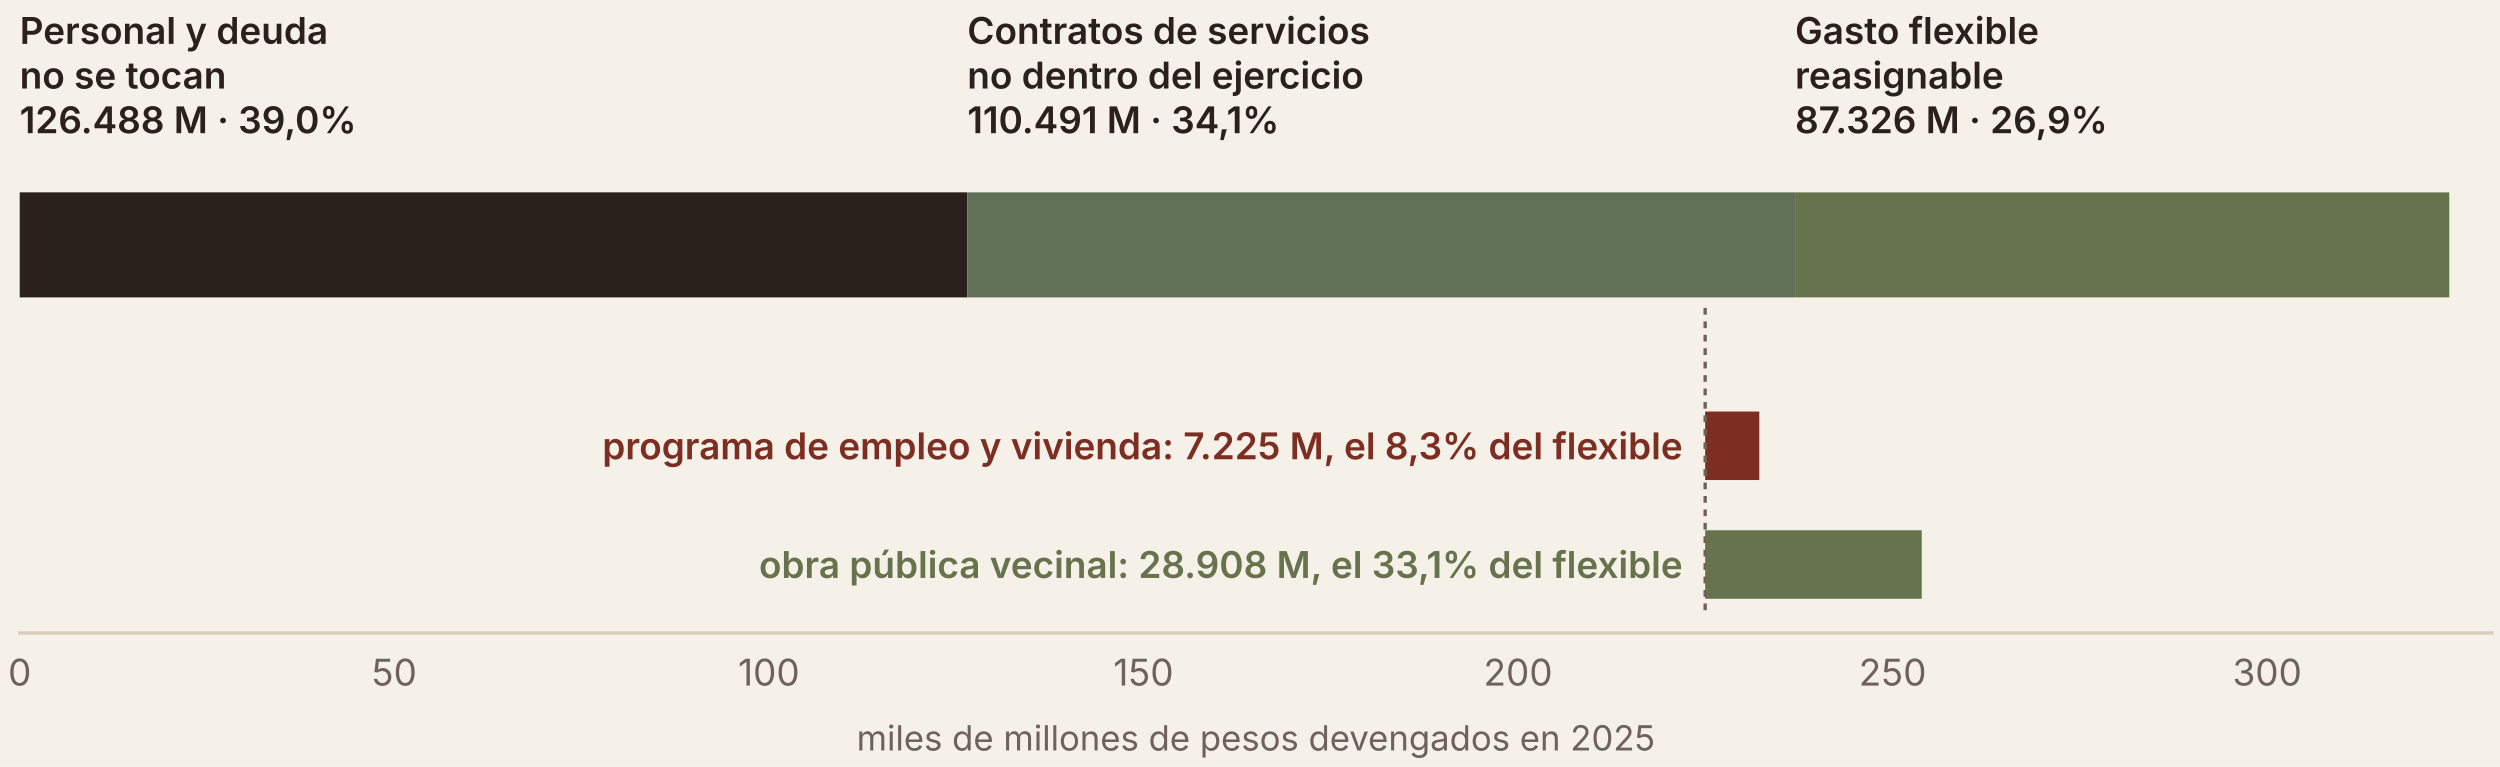
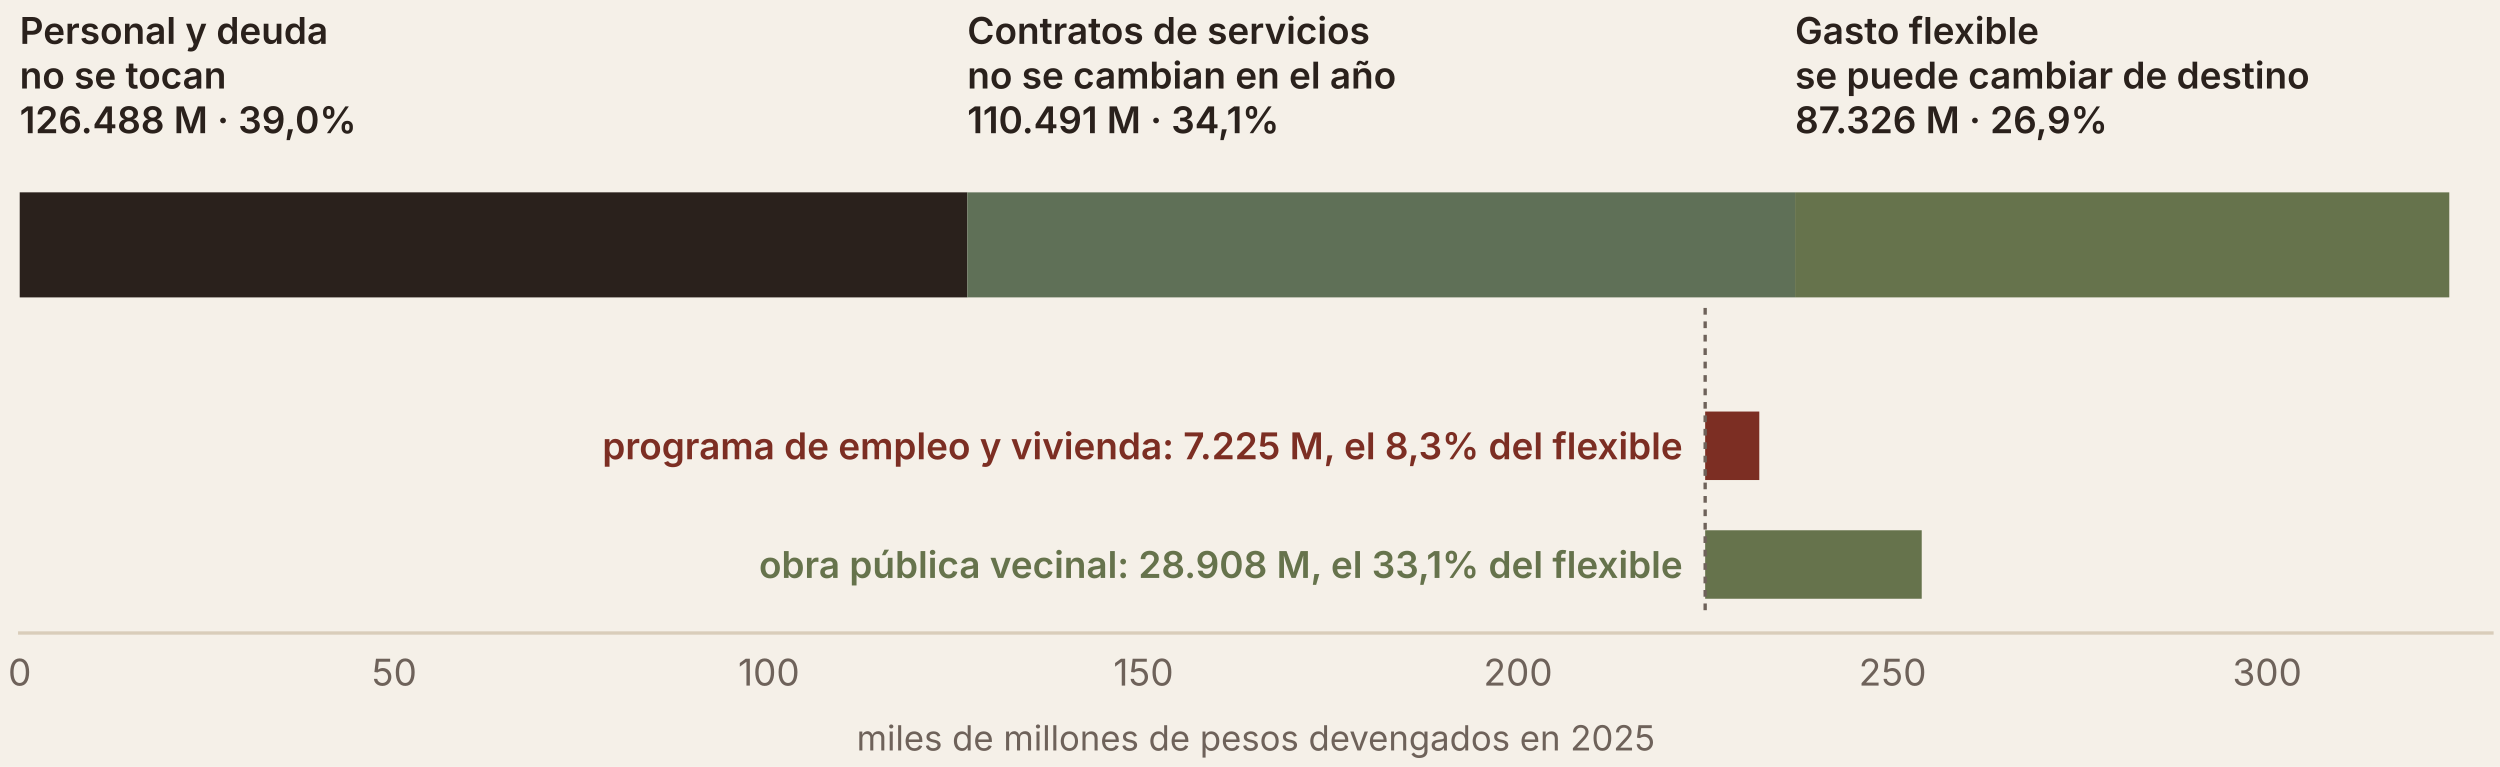
<svg xmlns="http://www.w3.org/2000/svg" width="446.712pt" height="137.035pt" viewBox="0 0 446.712 137.035" version="1.1">
  <defs>
    <style type="text/css">*{stroke-linejoin: round; stroke-linecap: butt}</style>
  </defs>
  <g id="figure_1">
    <g id="patch_1">
      <path d="M 0 137.035  L 446.712 137.035  L 446.712 0  L 0 0  z " style="fill: #f5f0e8" />
    </g>
    <g id="axes_1">
      <g id="patch_2">
        <path d="M 3.522 113.107  L 445.272 113.107  L 445.272 4.999  L 3.522 4.999  z " style="fill: #f5f0e8" />
      </g>
      <g id="patch_3">
        <path d="M 3.522 53.138  L 172.844 53.138  L 172.844 34.372  L 3.522 34.372  z " clip-path="url(#p9b004e7d17)" style="fill: #2a211c" />
      </g>
      <g id="patch_4">
        <path d="M 172.844 53.138  L 320.751 53.138  L 320.751 34.372  L 172.844 34.372  z " clip-path="url(#p9b004e7d17)" style="fill: #5f7057" />
      </g>
      <g id="patch_5">
        <path d="M 320.751 53.138  L 437.649 53.138  L 437.649 34.372  L 320.751 34.372  z " clip-path="url(#p9b004e7d17)" style="fill: #66734c" />
      </g>
      <g id="patch_6">
        <path d="M 304.687 85.775  L 314.359 85.775  L 314.359 73.536  L 304.687 73.536  z " clip-path="url(#p9b004e7d17)" style="fill: #7c2e23" />
      </g>
      <g id="patch_7">
        <path d="M 304.687 106.988  L 343.384 106.988  L 343.384 94.75  L 304.687 94.75  z " clip-path="url(#p9b004e7d17)" style="fill: #66734c" />
      </g>
      <g id="matplotlib.axis_1">
        <g id="xtick_1">
          <g id="line2d_1" />
          <g id="text_1">
            <text style="font-size: 6.6px; font-family: 'Inter'; text-anchor: middle; fill: #6e625a" x="3.522" y="122.501" transform="rotate(-0 3.522094 122.5012)">0</text>
          </g>
        </g>
        <g id="xtick_2">
          <g id="line2d_2" />
          <g id="text_2">
            <text style="font-size: 6.6px; font-family: 'Inter'; text-anchor: middle; fill: #6e625a" x="70.454" y="122.501" transform="rotate(-0 70.45391 122.5012)">50</text>
          </g>
        </g>
        <g id="xtick_3">
          <g id="line2d_3" />
          <g id="text_3">
            <text style="font-size: 6.6px; font-family: 'Inter'; text-anchor: middle; fill: #6e625a" x="137.386" y="122.501" transform="rotate(-0 137.3857 122.5012)">100</text>
          </g>
        </g>
        <g id="xtick_4">
          <g id="line2d_4" />
          <g id="text_4">
            <text style="font-size: 6.6px; font-family: 'Inter'; text-anchor: middle; fill: #6e625a" x="204.318" y="122.501" transform="rotate(-0 204.3175 122.5012)">150</text>
          </g>
        </g>
        <g id="xtick_5">
          <g id="line2d_5" />
          <g id="text_5">
            <text style="font-size: 6.6px; font-family: 'Inter'; text-anchor: middle; fill: #6e625a" x="271.249" y="122.501" transform="rotate(-0 271.2494 122.5012)">200</text>
          </g>
        </g>
        <g id="xtick_6">
          <g id="line2d_6" />
          <g id="text_6">
            <text style="font-size: 6.6px; font-family: 'Inter'; text-anchor: middle; fill: #6e625a" x="338.181" y="122.501" transform="rotate(-0 338.1812 122.5012)">250</text>
          </g>
        </g>
        <g id="xtick_7">
          <g id="line2d_7" />
          <g id="text_7">
            <text style="font-size: 6.6px; font-family: 'Inter'; text-anchor: middle; fill: #6e625a" x="405.113" y="122.501" transform="rotate(-0 405.113 122.5012)">300</text>
          </g>
        </g>
        <g id="text_8">
          <text style="font-size: 6.2px; font-family: 'Inter'; text-anchor: middle; fill: #6e625a" x="224.397" y="134.099" transform="rotate(-0 224.3971 134.0995)">miles de millones de pesos devengados en 2025</text>
        </g>
      </g>
      <g id="matplotlib.axis_2" />
      <g id="line2d_8">
        <path d="M 304.687 109.028  L 304.687 53.954  " clip-path="url(#p9b004e7d17)" style="fill: none; stroke-dasharray: 1.2,1.2; stroke-dashoffset: 0; stroke: #6e625a; stroke-width: 0.6" />
      </g>
      <g id="patch_8">
        <path d="M 3.522 113.107  L 445.272 113.107  " style="fill: none; stroke: #d9cdba; stroke-width: 0.6; stroke-linejoin: miter; stroke-linecap: square" />
      </g>
      <g id="text_9">
        <text style="font-weight: 600; font-size: 6.6px; font-family: 'Inter'; fill: #2a211c" transform="translate(3.522094 7.83375)">Personal y deuda</text>
        <text style="font-weight: 600; font-size: 6.6px; font-family: 'Inter'; fill: #2a211c" transform="translate(3.522094 15.81949)">no se tocan</text>
        <text style="font-weight: 600; font-size: 6.6px; font-family: 'Inter'; fill: #2a211c" transform="translate(3.522094 23.80523)">126.488 M · 39,0%</text>
      </g>
      <g id="text_10">
        <text style="font-weight: 600; font-size: 6.6px; font-family: 'Inter'; fill: #2a211c" transform="translate(172.8435 7.83375)">Contratos de servicios</text>
-         <text style="font-weight: 600; font-size: 6.6px; font-family: 'Inter'; fill: #2a211c" transform="translate(172.8435 15.81949)">no dentro del ejercicio</text>
+         <text style="font-weight: 600; font-size: 6.6px; font-family: 'Inter'; fill: #2a211c" transform="translate(172.8435 15.81949)">no se cambian en el año</text>
        <text style="font-weight: 600; font-size: 6.6px; font-family: 'Inter'; fill: #2a211c" transform="translate(172.8435 23.80523)">110.491 M · 34,1%</text>
      </g>
      <g id="text_11">
        <text style="font-weight: 600; font-size: 6.6px; font-family: 'Inter'; fill: #2a211c" transform="translate(320.7508 7.83375)">Gasto flexible</text>
-         <text style="font-weight: 600; font-size: 6.6px; font-family: 'Inter'; fill: #2a211c" transform="translate(320.7508 15.81949)">reasignable</text>
+         <text style="font-weight: 600; font-size: 6.6px; font-family: 'Inter'; fill: #2a211c" transform="translate(320.7508 15.81949)">se puede cambiar de destino</text>
        <text style="font-weight: 600; font-size: 6.6px; font-family: 'Inter'; fill: #2a211c" transform="translate(320.7508 23.80523)">87.326 M · 26,9%</text>
      </g>
      <g id="text_12">
        <text style="font-weight: 600; font-size: 6.6px; font-family: 'Inter'; text-anchor: end; fill: #7c2e23" x="300.671" y="82.056" transform="rotate(-0 300.6713 82.05608)">programa de empleo y vivienda: 7.225 M, el 8,3% del flexible  </text>
      </g>
      <g id="text_13">
        <text style="font-weight: 600; font-size: 6.6px; font-family: 'Inter'; text-anchor: end; fill: #66734c" x="300.671" y="103.27" transform="rotate(-0 300.6713 103.2697)">obra pública vecinal: 28.908 M, el 33,1% del flexible  </text>
      </g>
    </g>
  </g>
  <defs>
    <clipPath id="p9b004e7d17">
      <rect x="3.522" y="4.999" width="441.75" height="108.108" />
    </clipPath>
  </defs>
</svg>
